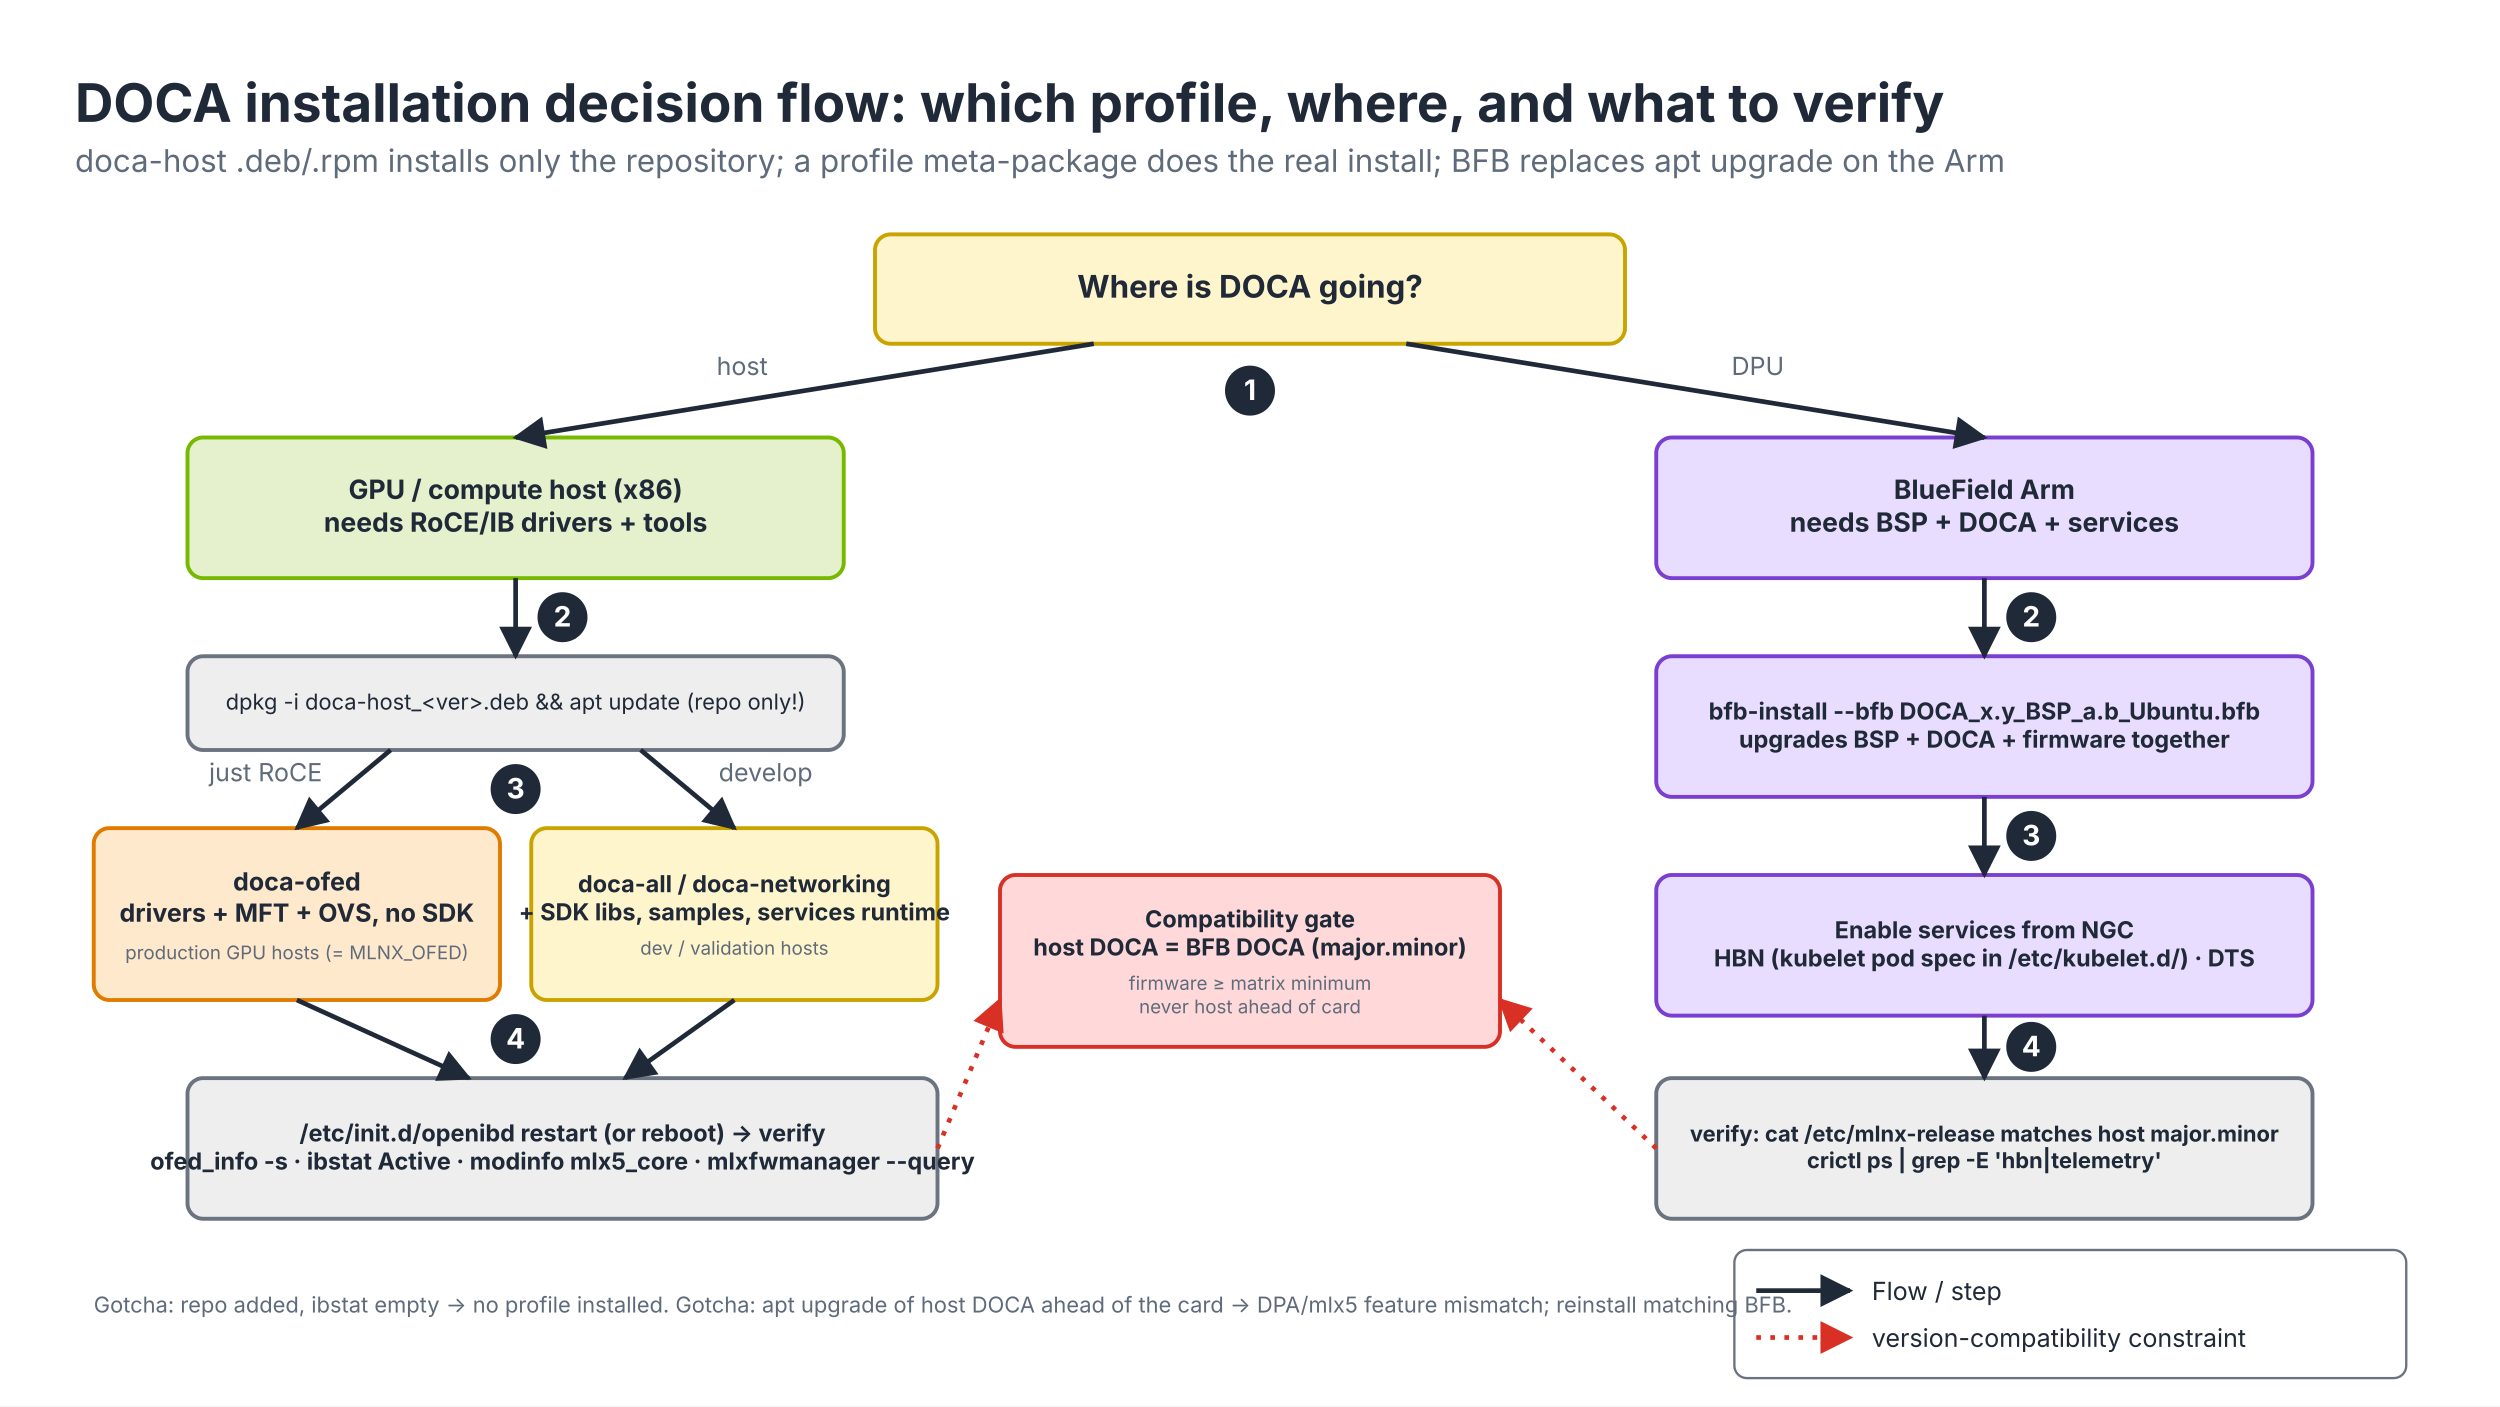
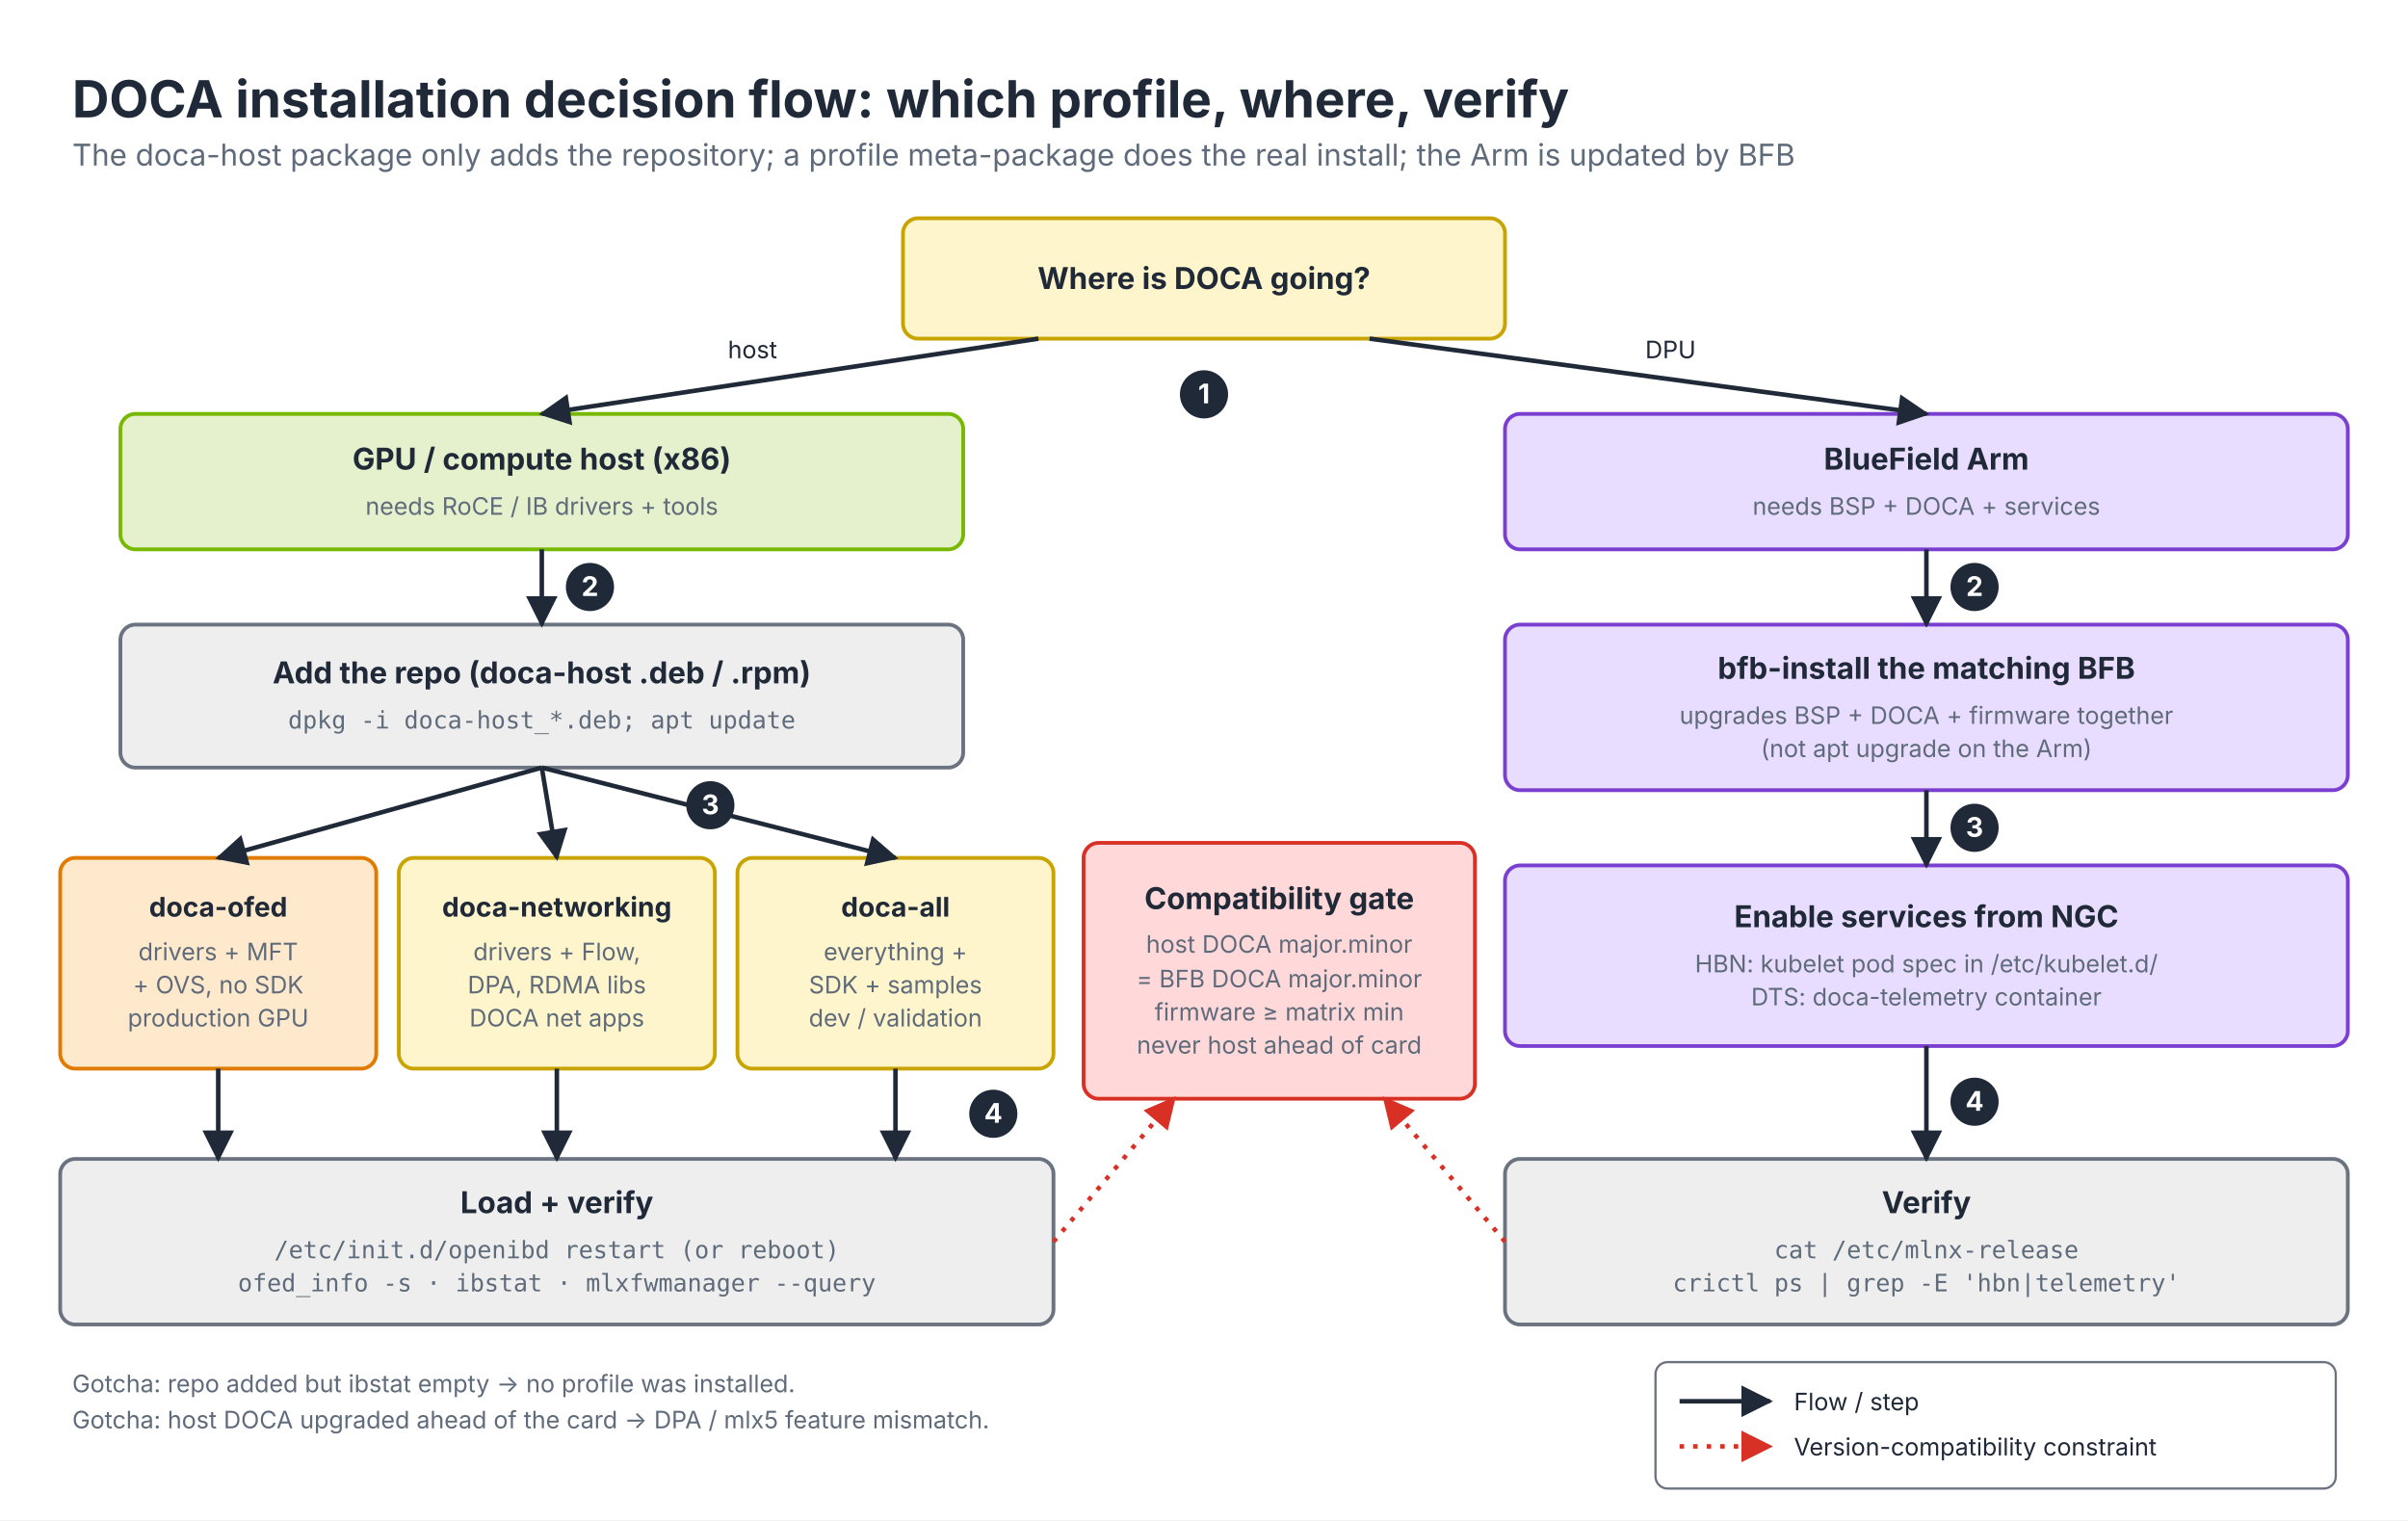
- <svg xmlns="http://www.w3.org/2000/svg" viewBox="0 0 1600 900" width="100%" role="img">
+ <svg xmlns="http://www.w3.org/2000/svg" viewBox="0 0 1600 1010" width="100%" role="img">
  <defs>
    <marker id="arrow-orange" viewBox="0 0 10 10" refX="9" refY="5" markerWidth="7" markerHeight="7" orient="auto-start-reverse">
      <path d="M0,0 L10,5 L0,10 z" fill="#e07b00" />
    </marker>
    <marker id="arrow-blue" viewBox="0 0 10 10" refX="9" refY="5" markerWidth="7" markerHeight="7" orient="auto-start-reverse">
      <path d="M0,0 L10,5 L0,10 z" fill="#2f6fdb" />
    </marker>
    <marker id="arrow-gray" viewBox="0 0 10 10" refX="9" refY="5" markerWidth="7" markerHeight="7" orient="auto-start-reverse">
      <path d="M0,0 L10,5 L0,10 z" fill="#6b7280" />
    </marker>
    <marker id="arrow-red" viewBox="0 0 10 10" refX="9" refY="5" markerWidth="7" markerHeight="7" orient="auto-start-reverse">
      <path d="M0,0 L10,5 L0,10 z" fill="#d93025" />
    </marker>
    <marker id="arrow-purple" viewBox="0 0 10 10" refX="9" refY="5" markerWidth="7" markerHeight="7" orient="auto-start-reverse">
      <path d="M0,0 L10,5 L0,10 z" fill="#7a3fd1" />
    </marker>
    <marker id="arrow-dark" viewBox="0 0 10 10" refX="9" refY="5" markerWidth="7" markerHeight="7" orient="auto-start-reverse">
      <path d="M0,0 L10,5 L0,10 z" fill="#1f2937" />
    </marker>
    <marker id="arrow-green" viewBox="0 0 10 10" refX="9" refY="5" markerWidth="7" markerHeight="7" orient="auto-start-reverse">
      <path d="M0,0 L10,5 L0,10 z" fill="#76b900" />
    </marker>
  </defs>
-   <rect x="0" y="0" width="1600" height="900" fill="#ffffff" />
-   <text x="48" y="78" font-family="Inter, 'Segoe UI', Helvetica, Arial, sans-serif" font-size="34" font-weight="700" fill="#1f2937">DOCA installation decision flow: which profile, where, and what to verify</text>
-   <text x="48" y="110" font-family="Inter, 'Segoe UI', Helvetica, Arial, sans-serif" font-size="20" fill="#5f6b7a">doca-host .deb/.rpm installs only the repository; a profile meta-package does the real install; BFB replaces apt upgrade on the Arm</text>
+   <rect x="0" y="0" width="1600" height="1010" fill="#ffffff" />
+   <text x="48" y="78" font-family="Inter, 'Segoe UI', Helvetica, Arial, sans-serif" font-size="34" font-weight="700" fill="#1f2937" text-anchor="start">DOCA installation decision flow: which profile, where, verify</text>
+   <text x="48" y="110" font-family="Inter, 'Segoe UI', Helvetica, Arial, sans-serif" font-size="20" font-weight="400" fill="#5f6b7a" text-anchor="start">The doca-host package only adds the repository; a profile meta-package does the real install; the Arm is updated by BFB</text>
  <g>
-     <rect x="560" y="150" width="480" height="70" rx="10" fill="#fff5cc" stroke="#c9a400" stroke-width="2.5" />
-     <text x="800.0" y="190.5" font-family="Inter, 'Segoe UI', Helvetica, Arial, sans-serif" font-size="20" font-weight="700" fill="#1f2937" text-anchor="middle">Where is DOCA going?</text>
+     <rect x="600" y="145" width="400" height="80" rx="10" fill="#fff5cc" stroke="#c9a400" stroke-width="2.5" />
+     <text x="800" y="192" font-family="Inter, 'Segoe UI', Helvetica, Arial, sans-serif" font-size="20" font-weight="700" fill="#1f2937" text-anchor="middle">Where is DOCA going?</text>
  </g>
  <g>
-     <rect x="120" y="280" width="420" height="90" rx="10" fill="#e4f1cc" stroke="#76b900" stroke-width="2.5" />
-     <text x="330.0" y="319.3" font-family="Inter, 'Segoe UI', Helvetica, Arial, sans-serif" font-size="17" font-weight="700" fill="#1f2937" text-anchor="middle">GPU / compute host (x86)</text>
-     <text x="330.0" y="340.3" font-family="Inter, 'Segoe UI', Helvetica, Arial, sans-serif" font-size="17" font-weight="700" fill="#1f2937" text-anchor="middle">needs RoCE/IB drivers + tools</text>
+     <rect x="80" y="275" width="560" height="90" rx="10" fill="#e4f1cc" stroke="#76b900" stroke-width="2.5" />
+     <text x="360" y="312" font-family="Inter, 'Segoe UI', Helvetica, Arial, sans-serif" font-size="20" font-weight="700" fill="#1f2937" text-anchor="middle">GPU / compute host (x86)</text>
+     <text x="360" y="342" font-family="Inter, 'Segoe UI', Helvetica, Arial, sans-serif" font-size="16" font-weight="400" fill="#5f6b7a" text-anchor="middle">needs RoCE / IB drivers + tools</text>
  </g>
  <g>
-     <rect x="1060" y="280" width="420" height="90" rx="10" fill="#e9ddff" stroke="#7a3fd1" stroke-width="2.5" />
-     <text x="1270.0" y="319.3" font-family="Inter, 'Segoe UI', Helvetica, Arial, sans-serif" font-size="17" font-weight="700" fill="#1f2937" text-anchor="middle">BlueField Arm</text>
-     <text x="1270.0" y="340.3" font-family="Inter, 'Segoe UI', Helvetica, Arial, sans-serif" font-size="17" font-weight="700" fill="#1f2937" text-anchor="middle">needs BSP + DOCA + services</text>
-   </g>
-   <line x1="700" y1="220" x2="330" y2="280" stroke="#1f2937" stroke-width="3" marker-end="url(#arrow-dark)" />
-   <text x="475.0" y="240.0" font-family="Inter, 'Segoe UI', Helvetica, Arial, sans-serif" font-size="16" font-weight="400" fill="#5f6b7a" text-anchor="middle">host</text>
-   <line x1="900" y1="220" x2="1270" y2="280" stroke="#1f2937" stroke-width="3" marker-end="url(#arrow-dark)" />
-   <text x="1125.0" y="240.0" font-family="Inter, 'Segoe UI', Helvetica, Arial, sans-serif" font-size="16" font-weight="400" fill="#5f6b7a" text-anchor="middle">DPU</text>
-   <g>
-     <circle cx="800" cy="250" r="16" fill="#1f2937" />
-     <text x="800" y="256" font-family="Inter, 'Segoe UI', Helvetica, Arial, sans-serif" font-size="18" font-weight="700" fill="#ffffff" text-anchor="middle">1</text>
+     <rect x="80" y="415" width="560" height="95" rx="10" fill="#eeeeee" stroke="#6b7280" stroke-width="2.5" />
+     <text x="360" y="454" font-family="Inter, 'Segoe UI', Helvetica, Arial, sans-serif" font-size="20" font-weight="700" fill="#1f2937" text-anchor="middle">Add the repo (doca-host .deb / .rpm)</text>
+     <text x="360" y="484" font-family="'JetBrains Mono', Consolas, monospace" font-size="16" font-weight="400" fill="#5f6b7a" text-anchor="middle">dpkg -i doca-host_*.deb; apt update</text>
  </g>
  <g>
-     <rect x="120" y="420" width="420" height="60" rx="10" fill="#eeeeee" stroke="#6b7280" stroke-width="2.5" />
-     <text x="330.0" y="454.1" font-family="Inter, 'Segoe UI', Helvetica, Arial, sans-serif" font-size="14" font-weight="400" fill="#1f2937" text-anchor="middle">dpkg -i doca-host_&lt;ver&gt;.deb &amp;&amp; apt update  (repo only!)</text>
-   </g>
-   <line x1="330" y1="370" x2="330" y2="420" stroke="#1f2937" stroke-width="3" marker-end="url(#arrow-dark)" />
-   <g>
-     <circle cx="360" cy="395" r="16" fill="#1f2937" />
-     <text x="360" y="401" font-family="Inter, 'Segoe UI', Helvetica, Arial, sans-serif" font-size="18" font-weight="700" fill="#ffffff" text-anchor="middle">2</text>
+     <rect x="40" y="570" width="210" height="140" rx="10" fill="#ffe9cc" stroke="#e07b00" stroke-width="2.5" />
+     <text x="145" y="609" font-family="Inter, 'Segoe UI', Helvetica, Arial, sans-serif" font-size="18" font-weight="700" fill="#1f2937" text-anchor="middle">doca-ofed</text>
+     <text x="145" y="638" font-family="Inter, 'Segoe UI', Helvetica, Arial, sans-serif" font-size="16" font-weight="400" fill="#5f6b7a" text-anchor="middle">drivers + MFT</text>
+     <text x="145" y="660" font-family="Inter, 'Segoe UI', Helvetica, Arial, sans-serif" font-size="16" font-weight="400" fill="#5f6b7a" text-anchor="middle">+ OVS, no SDK</text>
+     <text x="145" y="682" font-family="Inter, 'Segoe UI', Helvetica, Arial, sans-serif" font-size="16" font-weight="400" fill="#5f6b7a" text-anchor="middle">production GPU</text>
  </g>
  <g>
-     <rect x="60" y="530" width="260" height="110" rx="10" fill="#ffe9cc" stroke="#e07b00" stroke-width="2.5" />
-     <text x="190.0" y="569.9" font-family="Inter, 'Segoe UI', Helvetica, Arial, sans-serif" font-size="16" font-weight="700" fill="#1f2937" text-anchor="middle">doca-ofed</text>
-     <text x="190.0" y="589.9" font-family="Inter, 'Segoe UI', Helvetica, Arial, sans-serif" font-size="16" font-weight="700" fill="#1f2937" text-anchor="middle">drivers + MFT + OVS, no SDK</text>
-     <text x="190.0" y="613.9" font-family="Inter, 'Segoe UI', Helvetica, Arial, sans-serif" font-size="12" font-weight="400" fill="#5f6b7a" text-anchor="middle">production GPU hosts (= MLNX_OFED)</text>
+     <rect x="265" y="570" width="210" height="140" rx="10" fill="#fff5cc" stroke="#c9a400" stroke-width="2.5" />
+     <text x="370" y="609" font-family="Inter, 'Segoe UI', Helvetica, Arial, sans-serif" font-size="18" font-weight="700" fill="#1f2937" text-anchor="middle">doca-networking</text>
+     <text x="370" y="638" font-family="Inter, 'Segoe UI', Helvetica, Arial, sans-serif" font-size="16" font-weight="400" fill="#5f6b7a" text-anchor="middle">drivers + Flow,</text>
+     <text x="370" y="660" font-family="Inter, 'Segoe UI', Helvetica, Arial, sans-serif" font-size="16" font-weight="400" fill="#5f6b7a" text-anchor="middle">DPA, RDMA libs</text>
+     <text x="370" y="682" font-family="Inter, 'Segoe UI', Helvetica, Arial, sans-serif" font-size="16" font-weight="400" fill="#5f6b7a" text-anchor="middle">DOCA net apps</text>
  </g>
  <g>
-     <rect x="340" y="530" width="260" height="110" rx="10" fill="#fff5cc" stroke="#c9a400" stroke-width="2.5" />
-     <text x="470.0" y="571.0" font-family="Inter, 'Segoe UI', Helvetica, Arial, sans-serif" font-size="15" font-weight="700" fill="#1f2937" text-anchor="middle">doca-all / doca-networking</text>
-     <text x="470.0" y="589.0" font-family="Inter, 'Segoe UI', Helvetica, Arial, sans-serif" font-size="15" font-weight="700" fill="#1f2937" text-anchor="middle">+ SDK libs, samples, services runtime</text>
-     <text x="470.0" y="611.0" font-family="Inter, 'Segoe UI', Helvetica, Arial, sans-serif" font-size="12" font-weight="400" fill="#5f6b7a" text-anchor="middle">dev / validation hosts</text>
-   </g>
-   <line x1="250" y1="480" x2="190" y2="530" stroke="#1f2937" stroke-width="3" marker-end="url(#arrow-dark)" />
-   <text x="170.0" y="500.0" font-family="Inter, 'Segoe UI', Helvetica, Arial, sans-serif" font-size="16" font-weight="400" fill="#5f6b7a" text-anchor="middle">just RoCE</text>
-   <line x1="410" y1="480" x2="470" y2="530" stroke="#1f2937" stroke-width="3" marker-end="url(#arrow-dark)" />
-   <text x="490.0" y="500.0" font-family="Inter, 'Segoe UI', Helvetica, Arial, sans-serif" font-size="16" font-weight="400" fill="#5f6b7a" text-anchor="middle">develop</text>
-   <g>
-     <circle cx="330" cy="505" r="16" fill="#1f2937" />
-     <text x="330" y="511" font-family="Inter, 'Segoe UI', Helvetica, Arial, sans-serif" font-size="18" font-weight="700" fill="#ffffff" text-anchor="middle">3</text>
+     <rect x="490" y="570" width="210" height="140" rx="10" fill="#fff5cc" stroke="#c9a400" stroke-width="2.5" />
+     <text x="595" y="609" font-family="Inter, 'Segoe UI', Helvetica, Arial, sans-serif" font-size="18" font-weight="700" fill="#1f2937" text-anchor="middle">doca-all</text>
+     <text x="595" y="638" font-family="Inter, 'Segoe UI', Helvetica, Arial, sans-serif" font-size="16" font-weight="400" fill="#5f6b7a" text-anchor="middle">everything +</text>
+     <text x="595" y="660" font-family="Inter, 'Segoe UI', Helvetica, Arial, sans-serif" font-size="16" font-weight="400" fill="#5f6b7a" text-anchor="middle">SDK + samples</text>
+     <text x="595" y="682" font-family="Inter, 'Segoe UI', Helvetica, Arial, sans-serif" font-size="16" font-weight="400" fill="#5f6b7a" text-anchor="middle">dev / validation</text>
  </g>
  <g>
-     <rect x="120" y="690" width="480" height="90" rx="10" fill="#eeeeee" stroke="#6b7280" stroke-width="2.5" />
-     <text x="360.0" y="730.5" font-family="Inter, 'Segoe UI', Helvetica, Arial, sans-serif" font-size="15" font-weight="700" fill="#1f2937" text-anchor="middle">/etc/init.d/openibd restart (or reboot) → verify</text>
-     <text x="360.0" y="748.5" font-family="Inter, 'Segoe UI', Helvetica, Arial, sans-serif" font-size="15" font-weight="700" fill="#1f2937" text-anchor="middle">ofed_info -s · ibstat Active · modinfo mlx5_core · mlxfwmanager --query</text>
-   </g>
-   <line x1="190" y1="640" x2="300" y2="690" stroke="#1f2937" stroke-width="3" marker-end="url(#arrow-dark)" />
-   <line x1="470" y1="640" x2="400" y2="690" stroke="#1f2937" stroke-width="3" marker-end="url(#arrow-dark)" />
-   <g>
-     <circle cx="330" cy="665" r="16" fill="#1f2937" />
-     <text x="330" y="671" font-family="Inter, 'Segoe UI', Helvetica, Arial, sans-serif" font-size="18" font-weight="700" fill="#ffffff" text-anchor="middle">4</text>
+     <rect x="40" y="770" width="660" height="110" rx="10" fill="#eeeeee" stroke="#6b7280" stroke-width="2.5" />
+     <text x="370" y="806" font-family="Inter, 'Segoe UI', Helvetica, Arial, sans-serif" font-size="20" font-weight="700" fill="#1f2937" text-anchor="middle">Load + verify</text>
+     <text x="370" y="836" font-family="'JetBrains Mono', Consolas, monospace" font-size="16" font-weight="400" fill="#5f6b7a" text-anchor="middle">/etc/init.d/openibd restart (or reboot)</text>
+     <text x="370" y="858" font-family="'JetBrains Mono', Consolas, monospace" font-size="16" font-weight="400" fill="#5f6b7a" text-anchor="middle">ofed_info -s · ibstat · mlxfwmanager --query</text>
  </g>
  <g>
-     <rect x="1060" y="420" width="420" height="90" rx="10" fill="#e9ddff" stroke="#7a3fd1" stroke-width="2.5" />
-     <text x="1270.0" y="460.5" font-family="Inter, 'Segoe UI', Helvetica, Arial, sans-serif" font-size="15" font-weight="700" fill="#1f2937" text-anchor="middle">bfb-install --bfb DOCA_x.y_BSP_a.b_Ubuntu.bfb</text>
-     <text x="1270.0" y="478.5" font-family="Inter, 'Segoe UI', Helvetica, Arial, sans-serif" font-size="15" font-weight="700" fill="#1f2937" text-anchor="middle">upgrades BSP + DOCA + firmware together</text>
-   </g>
-   <line x1="1270" y1="370" x2="1270" y2="420" stroke="#1f2937" stroke-width="3" marker-end="url(#arrow-dark)" />
-   <g>
-     <circle cx="1300" cy="395" r="16" fill="#1f2937" />
-     <text x="1300" y="401" font-family="Inter, 'Segoe UI', Helvetica, Arial, sans-serif" font-size="18" font-weight="700" fill="#ffffff" text-anchor="middle">2</text>
+     <rect x="1000" y="275" width="560" height="90" rx="10" fill="#e9ddff" stroke="#7a3fd1" stroke-width="2.5" />
+     <text x="1280" y="312" font-family="Inter, 'Segoe UI', Helvetica, Arial, sans-serif" font-size="20" font-weight="700" fill="#1f2937" text-anchor="middle">BlueField Arm</text>
+     <text x="1280" y="342" font-family="Inter, 'Segoe UI', Helvetica, Arial, sans-serif" font-size="16" font-weight="400" fill="#5f6b7a" text-anchor="middle">needs BSP + DOCA + services</text>
  </g>
  <g>
-     <rect x="1060" y="560" width="420" height="90" rx="10" fill="#e9ddff" stroke="#7a3fd1" stroke-width="2.5" />
-     <text x="1270.0" y="600.5" font-family="Inter, 'Segoe UI', Helvetica, Arial, sans-serif" font-size="15" font-weight="700" fill="#1f2937" text-anchor="middle">Enable services from NGC</text>
-     <text x="1270.0" y="618.5" font-family="Inter, 'Segoe UI', Helvetica, Arial, sans-serif" font-size="15" font-weight="700" fill="#1f2937" text-anchor="middle">HBN (kubelet pod spec in /etc/kubelet.d/) · DTS</text>
-   </g>
-   <line x1="1270" y1="510" x2="1270" y2="560" stroke="#1f2937" stroke-width="3" marker-end="url(#arrow-dark)" />
-   <g>
-     <circle cx="1300" cy="535" r="16" fill="#1f2937" />
-     <text x="1300" y="541" font-family="Inter, 'Segoe UI', Helvetica, Arial, sans-serif" font-size="18" font-weight="700" fill="#ffffff" text-anchor="middle">3</text>
+     <rect x="1000" y="415" width="560" height="110" rx="10" fill="#e9ddff" stroke="#7a3fd1" stroke-width="2.5" />
+     <text x="1280" y="451" font-family="Inter, 'Segoe UI', Helvetica, Arial, sans-serif" font-size="20" font-weight="700" fill="#1f2937" text-anchor="middle">bfb-install the matching BFB</text>
+     <text x="1280" y="481" font-family="Inter, 'Segoe UI', Helvetica, Arial, sans-serif" font-size="16" font-weight="400" fill="#5f6b7a" text-anchor="middle">upgrades BSP + DOCA + firmware together</text>
+     <text x="1280" y="503" font-family="Inter, 'Segoe UI', Helvetica, Arial, sans-serif" font-size="16" font-weight="400" fill="#5f6b7a" text-anchor="middle">(not apt upgrade on the Arm)</text>
  </g>
  <g>
-     <rect x="1060" y="690" width="420" height="90" rx="10" fill="#eeeeee" stroke="#6b7280" stroke-width="2.5" />
-     <text x="1270.0" y="730.6" font-family="Inter, 'Segoe UI', Helvetica, Arial, sans-serif" font-size="14" font-weight="700" fill="#1f2937" text-anchor="middle">verify: cat /etc/mlnx-release matches host major.minor</text>
-     <text x="1270.0" y="747.6" font-family="Inter, 'Segoe UI', Helvetica, Arial, sans-serif" font-size="14" font-weight="700" fill="#1f2937" text-anchor="middle">crictl ps | grep -E 'hbn|telemetry'</text>
-   </g>
-   <line x1="1270" y1="650" x2="1270" y2="690" stroke="#1f2937" stroke-width="3" marker-end="url(#arrow-dark)" />
-   <g>
-     <circle cx="1300" cy="670" r="16" fill="#1f2937" />
-     <text x="1300" y="676" font-family="Inter, 'Segoe UI', Helvetica, Arial, sans-serif" font-size="18" font-weight="700" fill="#ffffff" text-anchor="middle">4</text>
+     <rect x="1000" y="575" width="560" height="120" rx="10" fill="#e9ddff" stroke="#7a3fd1" stroke-width="2.5" />
+     <text x="1280" y="616" font-family="Inter, 'Segoe UI', Helvetica, Arial, sans-serif" font-size="20" font-weight="700" fill="#1f2937" text-anchor="middle">Enable services from NGC</text>
+     <text x="1280" y="646" font-family="Inter, 'Segoe UI', Helvetica, Arial, sans-serif" font-size="16" font-weight="400" fill="#5f6b7a" text-anchor="middle">HBN: kubelet pod spec in /etc/kubelet.d/</text>
+     <text x="1280" y="668" font-family="Inter, 'Segoe UI', Helvetica, Arial, sans-serif" font-size="16" font-weight="400" fill="#5f6b7a" text-anchor="middle">DTS: doca-telemetry container</text>
  </g>
  <g>
-     <rect x="640" y="560" width="320" height="110" rx="10" fill="#ffd9d9" stroke="#d93025" stroke-width="2.5" />
-     <text x="800.0" y="593.5" font-family="Inter, 'Segoe UI', Helvetica, Arial, sans-serif" font-size="15" font-weight="700" fill="#1f2937" text-anchor="middle">Compatibility gate</text>
-     <text x="800.0" y="611.5" font-family="Inter, 'Segoe UI', Helvetica, Arial, sans-serif" font-size="15" font-weight="700" fill="#1f2937" text-anchor="middle">host DOCA = BFB DOCA (major.minor)</text>
-     <text x="800.0" y="633.5" font-family="Inter, 'Segoe UI', Helvetica, Arial, sans-serif" font-size="12" font-weight="400" fill="#5f6b7a" text-anchor="middle">firmware ≥ matrix minimum</text>
-     <text x="800.0" y="648.5" font-family="Inter, 'Segoe UI', Helvetica, Arial, sans-serif" font-size="12" font-weight="400" fill="#5f6b7a" text-anchor="middle">never host ahead of card</text>
+     <rect x="1000" y="770" width="560" height="110" rx="10" fill="#eeeeee" stroke="#6b7280" stroke-width="2.5" />
+     <text x="1280" y="806" font-family="Inter, 'Segoe UI', Helvetica, Arial, sans-serif" font-size="20" font-weight="700" fill="#1f2937" text-anchor="middle">Verify</text>
+     <text x="1280" y="836" font-family="'JetBrains Mono', Consolas, monospace" font-size="16" font-weight="400" fill="#5f6b7a" text-anchor="middle">cat /etc/mlnx-release</text>
+     <text x="1280" y="858" font-family="'JetBrains Mono', Consolas, monospace" font-size="16" font-weight="400" fill="#5f6b7a" text-anchor="middle">crictl ps | grep -E 'hbn|telemetry'</text>
  </g>
-   <line x1="600" y1="735" x2="640" y2="640" stroke="#d93025" stroke-width="3" stroke-dasharray="3 6" marker-end="url(#arrow-red)" />
-   <line x1="1060" y1="735" x2="960" y2="640" stroke="#d93025" stroke-width="3" stroke-dasharray="3 6" marker-end="url(#arrow-red)" />
  <g>
-     <rect x="1110" y="800" width="430" height="82" rx="8" fill="#ffffff" stroke="#6b7280" stroke-width="1.5" />
-     <line x1="1124" y1="826" x2="1184" y2="826" stroke="#1f2937" stroke-width="3" marker-end="url(#arrow-dark)" />
-     <text x="1198" y="832" font-family="Inter, 'Segoe UI', Helvetica, Arial, sans-serif" font-size="16" font-weight="400" fill="#1f2937" text-anchor="start">Flow / step</text>
-     <line x1="1124" y1="856" x2="1184" y2="856" stroke="#d93025" stroke-width="3" stroke-dasharray="3 6" marker-end="url(#arrow-red)" />
-     <text x="1198" y="862" font-family="Inter, 'Segoe UI', Helvetica, Arial, sans-serif" font-size="16" font-weight="400" fill="#1f2937" text-anchor="start">version-compatibility constraint</text>
+     <rect x="720" y="560" width="260" height="170" rx="10" fill="#ffd9d9" stroke="#d93025" stroke-width="2.5" />
+     <text x="850" y="604" font-family="Inter, 'Segoe UI', Helvetica, Arial, sans-serif" font-size="20" font-weight="700" fill="#1f2937" text-anchor="middle">Compatibility gate</text>
+     <text x="850" y="633" font-family="Inter, 'Segoe UI', Helvetica, Arial, sans-serif" font-size="16" font-weight="400" fill="#5f6b7a" text-anchor="middle">host DOCA major.minor</text>
+     <text x="850" y="656" font-family="Inter, 'Segoe UI', Helvetica, Arial, sans-serif" font-size="16" font-weight="400" fill="#5f6b7a" text-anchor="middle">= BFB DOCA major.minor</text>
+     <text x="850" y="678" font-family="Inter, 'Segoe UI', Helvetica, Arial, sans-serif" font-size="16" font-weight="400" fill="#5f6b7a" text-anchor="middle">firmware ≥ matrix min</text>
+     <text x="850" y="700" font-family="Inter, 'Segoe UI', Helvetica, Arial, sans-serif" font-size="16" font-weight="400" fill="#5f6b7a" text-anchor="middle">never host ahead of card</text>
  </g>
-   <text x="60" y="840" font-family="Inter, 'Segoe UI', Helvetica, Arial, sans-serif" font-size="14" font-weight="400" fill="#5f6b7a" text-anchor="start">Gotcha: repo added, ibstat empty → no profile installed. Gotcha: apt upgrade of host DOCA ahead of the card → DPA/mlx5 feature mismatch; reinstall matching BFB.</text>
+   <polyline points="690,225 360,275" fill="none" stroke="#1f2937" stroke-width="3" marker-end="url(#arrow-dark)" />
+   <polyline points="910,225 1280,275" fill="none" stroke="#1f2937" stroke-width="3" marker-end="url(#arrow-dark)" />
+   <text x="500" y="238" font-family="Inter, 'Segoe UI', Helvetica, Arial, sans-serif" font-size="16" font-weight="400" fill="#ffffff" stroke="#ffffff" stroke-width="7" stroke-linejoin="round" text-anchor="middle" aria-hidden="true">host</text>
+   <text x="500" y="238" font-family="Inter, 'Segoe UI', Helvetica, Arial, sans-serif" font-size="16" font-weight="400" fill="#1f2937" text-anchor="middle">host</text>
+   <text x="1110" y="238" font-family="Inter, 'Segoe UI', Helvetica, Arial, sans-serif" font-size="16" font-weight="400" fill="#ffffff" stroke="#ffffff" stroke-width="7" stroke-linejoin="round" text-anchor="middle" aria-hidden="true">DPU</text>
+   <text x="1110" y="238" font-family="Inter, 'Segoe UI', Helvetica, Arial, sans-serif" font-size="16" font-weight="400" fill="#1f2937" text-anchor="middle">DPU</text>
+   <g>
+     <circle cx="800" cy="262" r="16" fill="#1f2937" />
+     <text x="800" y="268" font-family="Inter, 'Segoe UI', Helvetica, Arial, sans-serif" font-size="18" font-weight="700" fill="#ffffff" text-anchor="middle">1</text>
+   </g>
+   <polyline points="360,365 360,415" fill="none" stroke="#1f2937" stroke-width="3" marker-end="url(#arrow-dark)" />
+   <g>
+     <circle cx="392" cy="390" r="16" fill="#1f2937" />
+     <text x="392" y="396" font-family="Inter, 'Segoe UI', Helvetica, Arial, sans-serif" font-size="18" font-weight="700" fill="#ffffff" text-anchor="middle">2</text>
+   </g>
+   <polyline points="360,510 145,570" fill="none" stroke="#1f2937" stroke-width="3" marker-end="url(#arrow-dark)" />
+   <polyline points="360,510 370,570" fill="none" stroke="#1f2937" stroke-width="3" marker-end="url(#arrow-dark)" />
+   <polyline points="360,510 595,570" fill="none" stroke="#1f2937" stroke-width="3" marker-end="url(#arrow-dark)" />
+   <g>
+     <circle cx="472" cy="535" r="16" fill="#1f2937" />
+     <text x="472" y="541" font-family="Inter, 'Segoe UI', Helvetica, Arial, sans-serif" font-size="18" font-weight="700" fill="#ffffff" text-anchor="middle">3</text>
+   </g>
+   <polyline points="145,710 145,770" fill="none" stroke="#1f2937" stroke-width="3" marker-end="url(#arrow-dark)" />
+   <polyline points="370,710 370,770" fill="none" stroke="#1f2937" stroke-width="3" marker-end="url(#arrow-dark)" />
+   <polyline points="595,710 595,770" fill="none" stroke="#1f2937" stroke-width="3" marker-end="url(#arrow-dark)" />
+   <g>
+     <circle cx="660" cy="740" r="16" fill="#1f2937" />
+     <text x="660" y="746" font-family="Inter, 'Segoe UI', Helvetica, Arial, sans-serif" font-size="18" font-weight="700" fill="#ffffff" text-anchor="middle">4</text>
+   </g>
+   <polyline points="1280,365 1280,415" fill="none" stroke="#1f2937" stroke-width="3" marker-end="url(#arrow-dark)" />
+   <g>
+     <circle cx="1312" cy="390" r="16" fill="#1f2937" />
+     <text x="1312" y="396" font-family="Inter, 'Segoe UI', Helvetica, Arial, sans-serif" font-size="18" font-weight="700" fill="#ffffff" text-anchor="middle">2</text>
+   </g>
+   <polyline points="1280,525 1280,575" fill="none" stroke="#1f2937" stroke-width="3" marker-end="url(#arrow-dark)" />
+   <g>
+     <circle cx="1312" cy="550" r="16" fill="#1f2937" />
+     <text x="1312" y="556" font-family="Inter, 'Segoe UI', Helvetica, Arial, sans-serif" font-size="18" font-weight="700" fill="#ffffff" text-anchor="middle">3</text>
+   </g>
+   <polyline points="1280,695 1280,770" fill="none" stroke="#1f2937" stroke-width="3" marker-end="url(#arrow-dark)" />
+   <g>
+     <circle cx="1312" cy="732" r="16" fill="#1f2937" />
+     <text x="1312" y="738" font-family="Inter, 'Segoe UI', Helvetica, Arial, sans-serif" font-size="18" font-weight="700" fill="#ffffff" text-anchor="middle">4</text>
+   </g>
+   <polyline points="700,825 780,730" fill="none" stroke="#d93025" stroke-width="3" stroke-dasharray="3 6" marker-end="url(#arrow-red)" />
+   <polyline points="1000,825 920,730" fill="none" stroke="#d93025" stroke-width="3" stroke-dasharray="3 6" marker-end="url(#arrow-red)" />
+   <text x="48" y="925" font-family="Inter, 'Segoe UI', Helvetica, Arial, sans-serif" font-size="16" font-weight="400" fill="#5f6b7a" text-anchor="start">Gotcha: repo added but ibstat empty → no profile was installed.</text>
+   <text x="48" y="949" font-family="Inter, 'Segoe UI', Helvetica, Arial, sans-serif" font-size="16" font-weight="400" fill="#5f6b7a" text-anchor="start">Gotcha: host DOCA upgraded ahead of the card → DPA / mlx5 feature mismatch.</text>
+   <g>
+     <rect x="1100" y="905" width="452" height="84" rx="8" fill="#ffffff" stroke="#6b7280" stroke-width="1.5" />
+     <line x1="1116" y1="931" x2="1176" y2="931" stroke="#1f2937" stroke-width="3" marker-end="url(#arrow-dark)" />
+     <text x="1192" y="937" font-family="Inter, 'Segoe UI', Helvetica, Arial, sans-serif" font-size="16" font-weight="400" fill="#1f2937" text-anchor="start">Flow / step</text>
+     <line x1="1116" y1="961" x2="1176" y2="961" stroke="#d93025" stroke-width="3" stroke-dasharray="3 6" marker-end="url(#arrow-red)" />
+     <text x="1192" y="967" font-family="Inter, 'Segoe UI', Helvetica, Arial, sans-serif" font-size="16" font-weight="400" fill="#1f2937" text-anchor="start">Version-compatibility constraint</text>
+   </g>
</svg>
